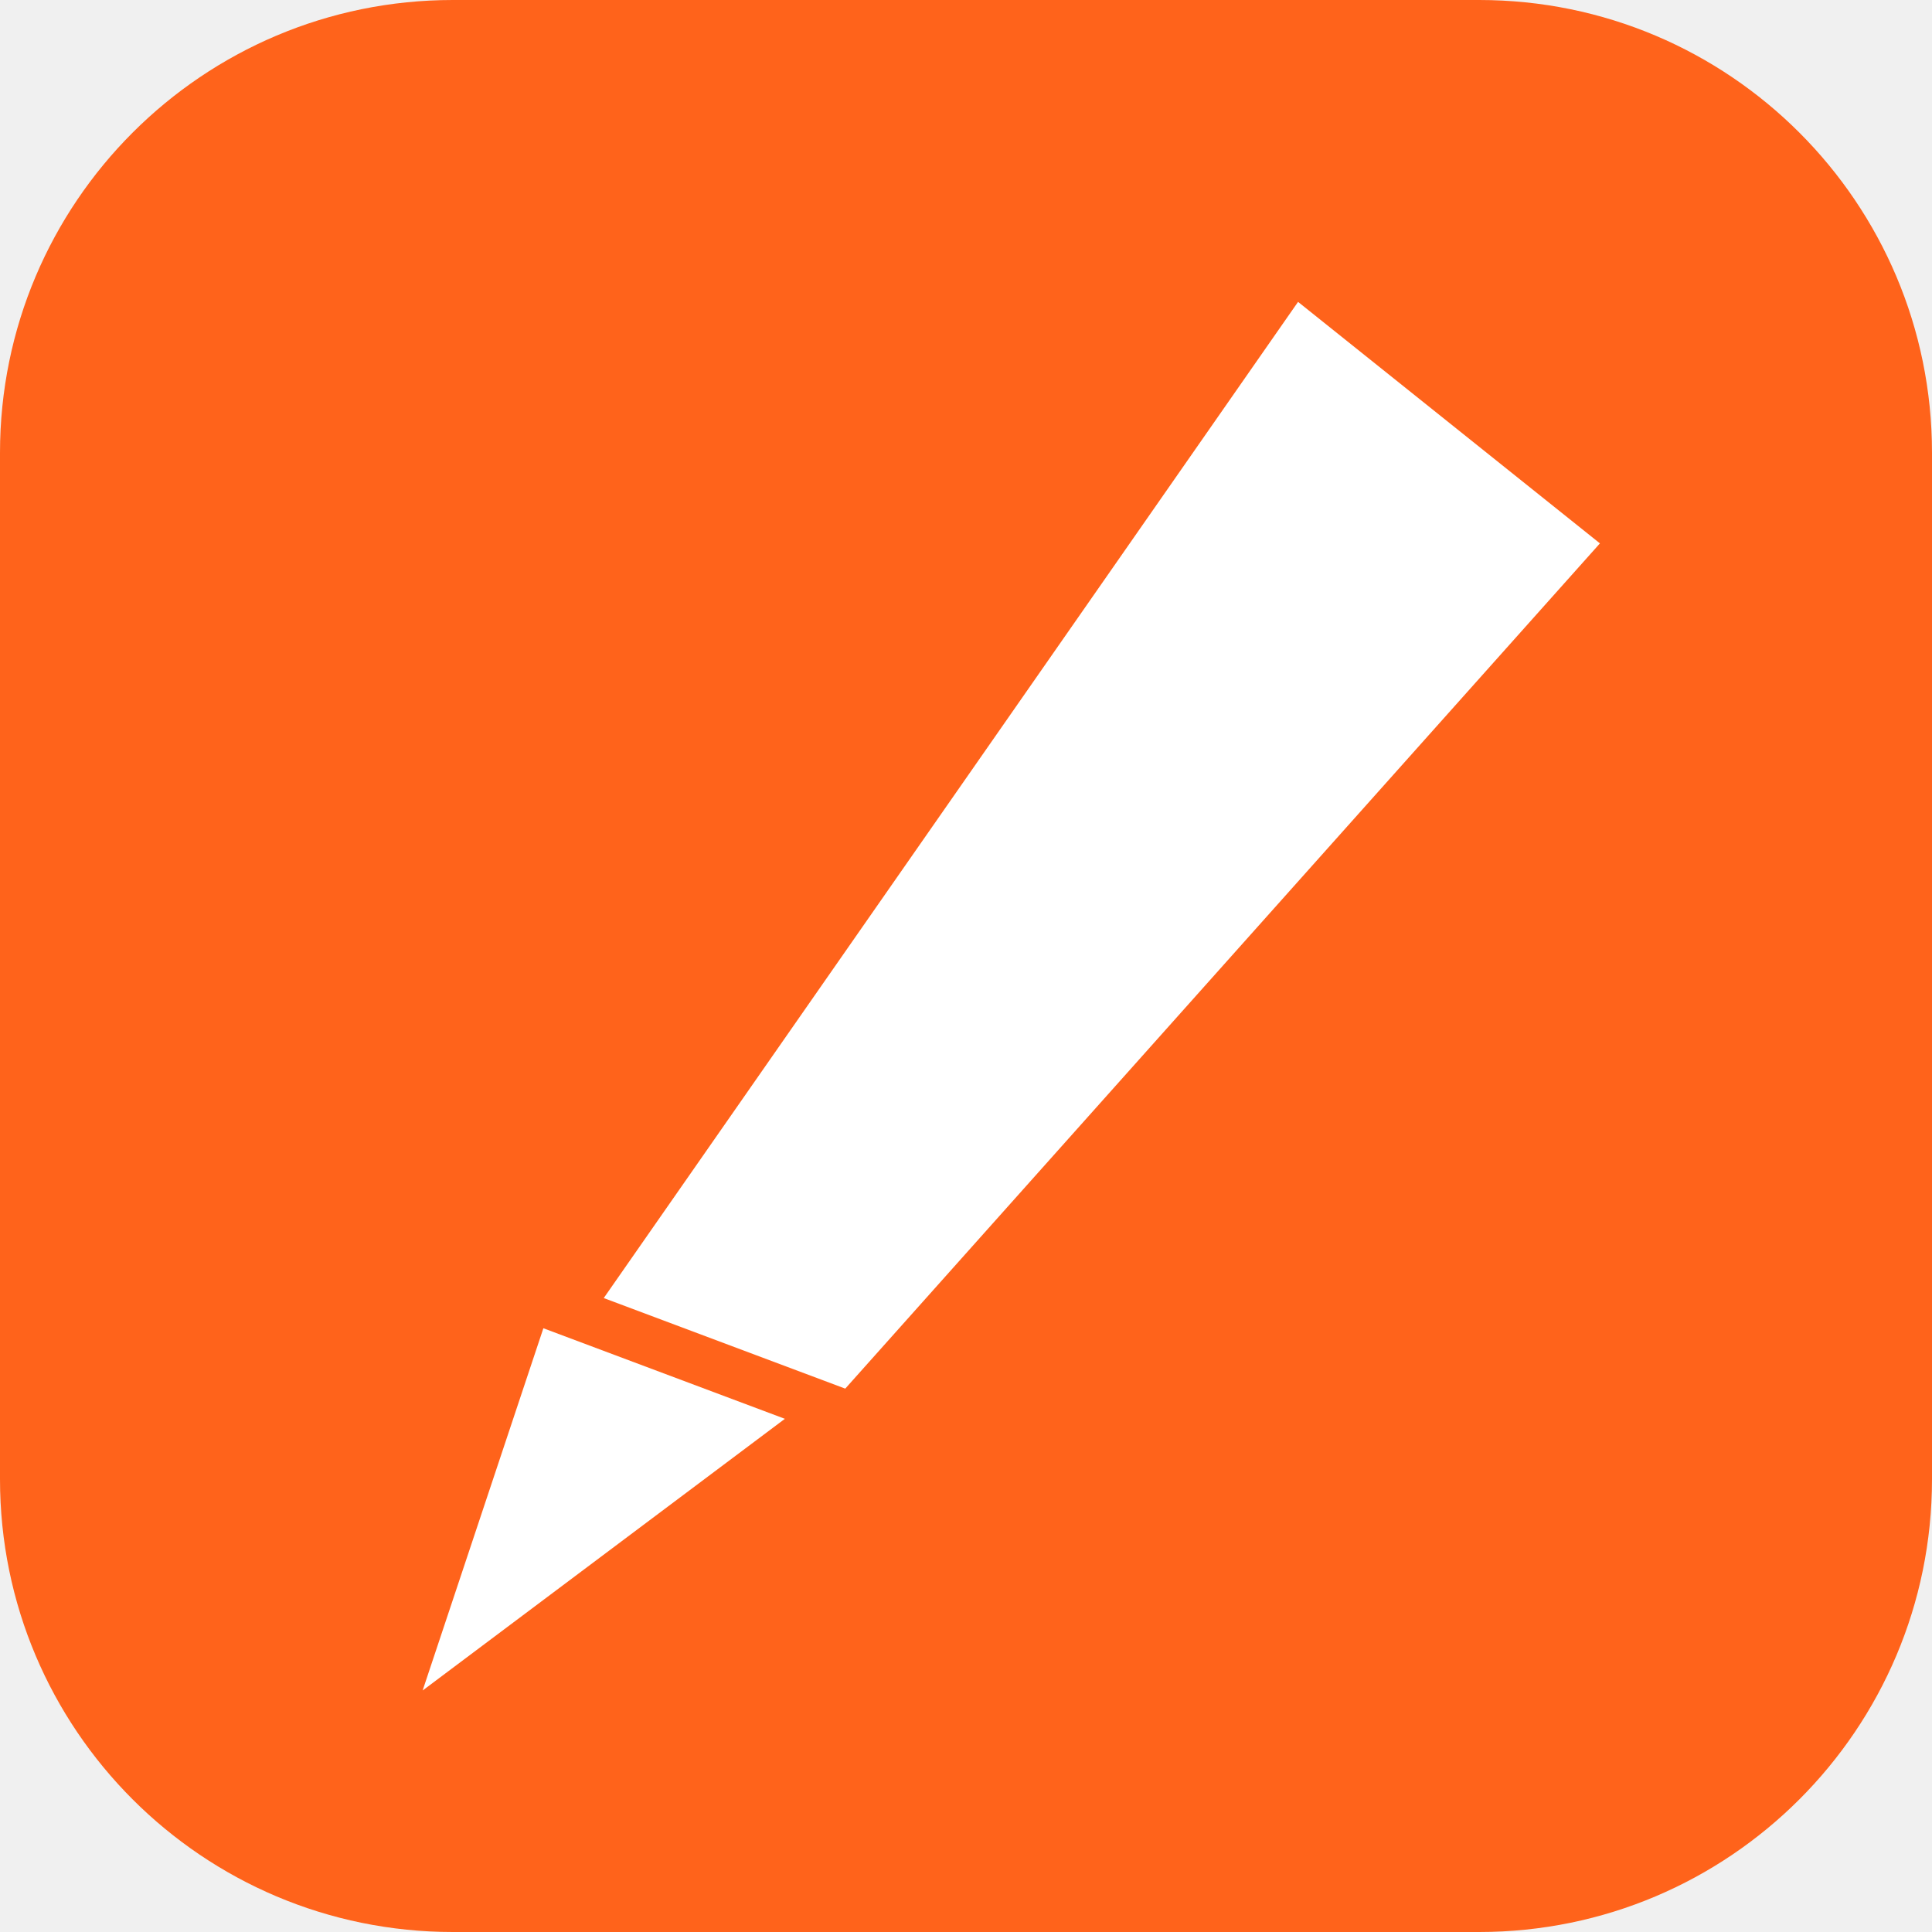
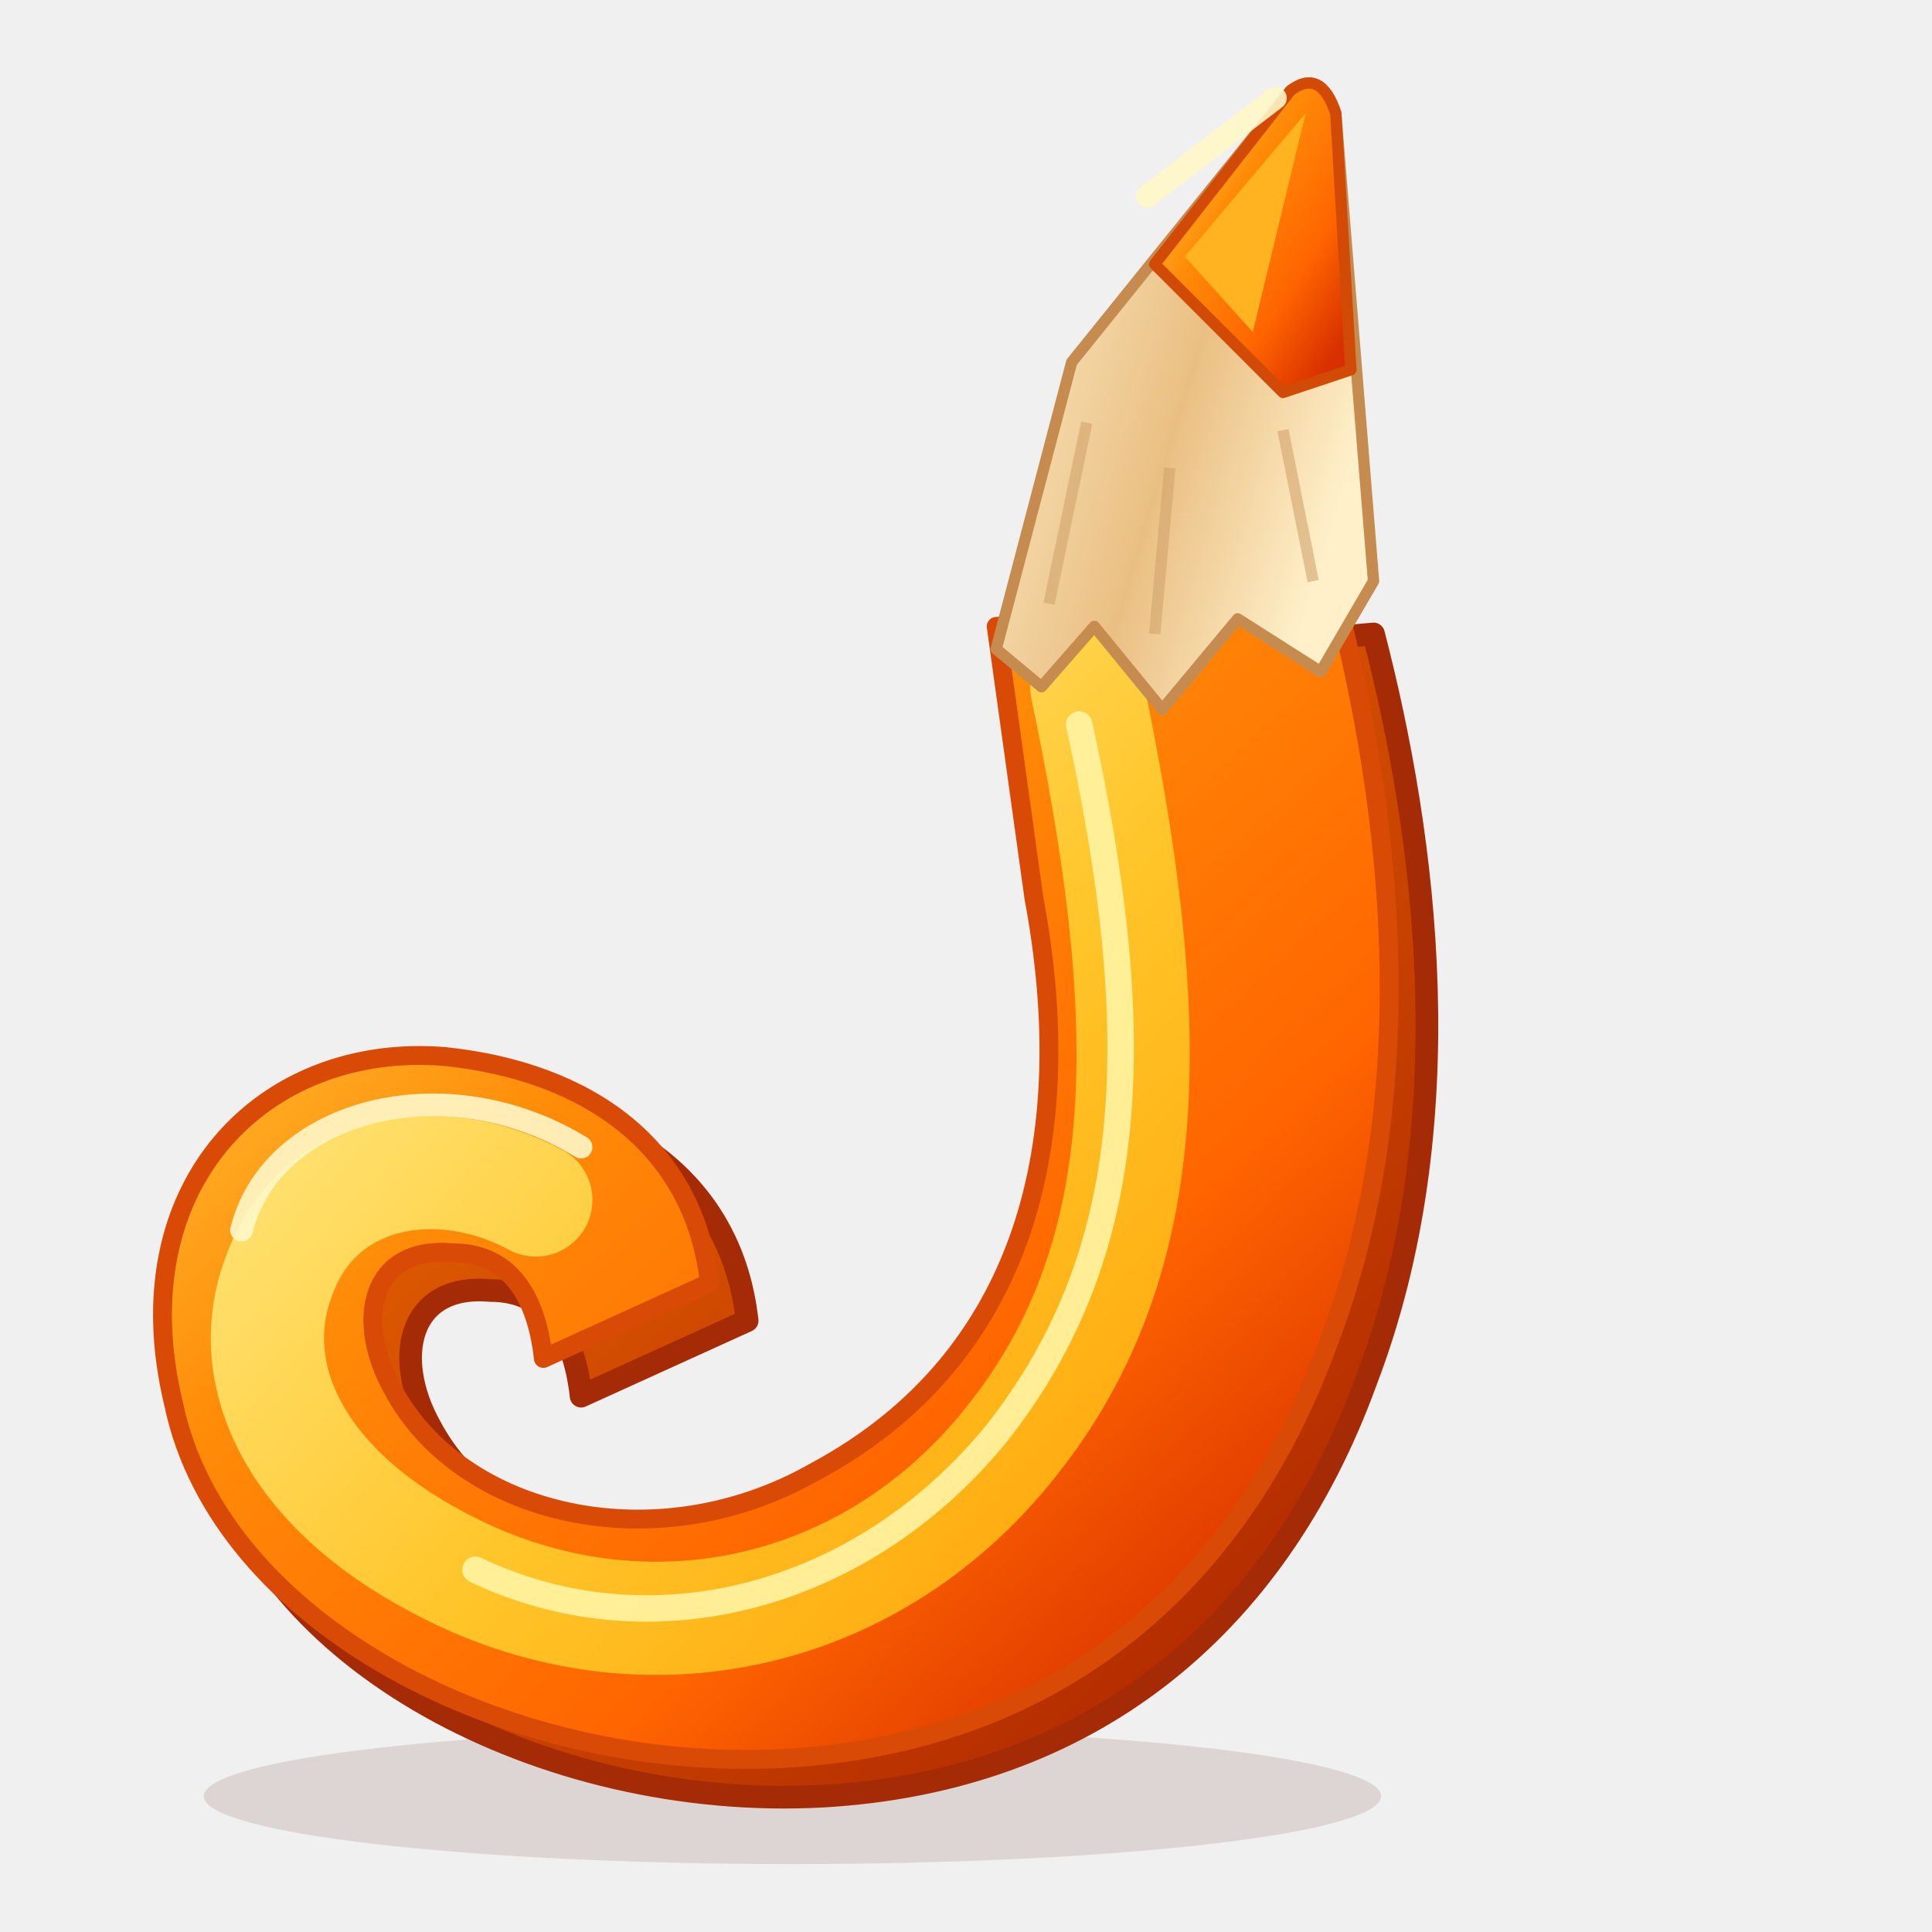
- <svg xmlns="http://www.w3.org/2000/svg" viewBox="0 0 64 64">
-   <rect width="64" height="64" rx="15" fill="#ff631b" />
-   <path d="m20 43 8 3 25-28-10-8z" fill="white" />
-   <path d="m18 44-4 12 12-9" fill="#fff" />
+ <svg xmlns="http://www.w3.org/2000/svg" viewBox="0 0 256 256">
+   <defs>
+     <linearGradient id="body" x1=".1" y1=".1" x2=".9" y2=".9">
+       <stop stop-color="#ffcf41" />
+       <stop offset=".35" stop-color="#ff8b08" />
+       <stop offset=".72" stop-color="#ff6500" />
+       <stop offset="1" stop-color="#d83000" />
+     </linearGradient>
+     <linearGradient id="edge" x1="0" y1="0" x2="1" y2="1">
+       <stop stop-color="#f67500" />
+       <stop offset="1" stop-color="#a92000" />
+     </linearGradient>
+     <linearGradient id="wood" x1="0" y1="0" x2="1" y2=".5">
+       <stop stop-color="#fff3cf" />
+       <stop offset=".6" stop-color="#eabf83" />
+       <stop offset="1" stop-color="#fff0ca" />
+     </linearGradient>
+     <linearGradient id="shine" x1="0" y1="0" x2="1" y2="1">
+       <stop stop-color="#fff6a3" />
+       <stop offset=".6" stop-color="#ffc529" />
+       <stop offset="1" stop-color="#ffa408" />
+     </linearGradient>
+     <path id="j" d="M132 83 177 79C184 106 189 144 176 178 164 211 139 231 104 233 67 235 29 215 23 186 16 157 35 138 59 140 78 142 92 152 94 170L72 180C71 171 67 166 60 166 49 165 47 175 52 184 61 201 87 207 108 195 136 180 143 151 137 119Z" />
+   </defs>
+   <ellipse cx="105" cy="238" rx="78" ry="9" fill="#5c220c" opacity=".13" />
+   <use href="#j" transform="translate(5 5)" fill="url(#edge)" stroke="#a52b06" stroke-width="3" stroke-linejoin="round" />
+   <use href="#j" fill="url(#body)" stroke="#d84a05" stroke-width="2.5" stroke-linejoin="round" />
+   <path d="M144 91C153 134 154 166 134 191 115 215 84 221 58 207 39 197 32 182 37 169 42 155 58 152 71 159" fill="none" stroke="url(#shine)" stroke-width="15" stroke-linecap="round" />
+   <path d="M143 96C152 137 151 166 132 190 114 212 86 219 63 208" fill="none" stroke="#fff4a3" stroke-width="3.5" stroke-linecap="round" opacity=".9" />
+   <path d="M132 86 142 48 171 12Q175 9 177 15L182 77 175 89 164 82 154 94 145 83 138 91Z" fill="url(#wood)" stroke="#c68c4f" stroke-width="1.5" stroke-linejoin="round" />
+   <path d="M153 35 171 12Q175 9 177 15L179 49 170 52 163 45Z" fill="url(#body)" stroke="#d14a06" stroke-width="1.5" stroke-linejoin="round" />
+   <path d="m157 34 16-19-7 29" fill="#ffb321" />
+   <path d="M144 56 139 80M155 62 153 84M170 57 174 77" stroke="#d2a36c" stroke-width="1.5" opacity=".6" />
+   <path d="M32 163C36 147 59 141 77 152M152 26 169 13" fill="none" stroke="#fff7c8" stroke-width="3" stroke-linecap="round" opacity=".9" />
</svg>
